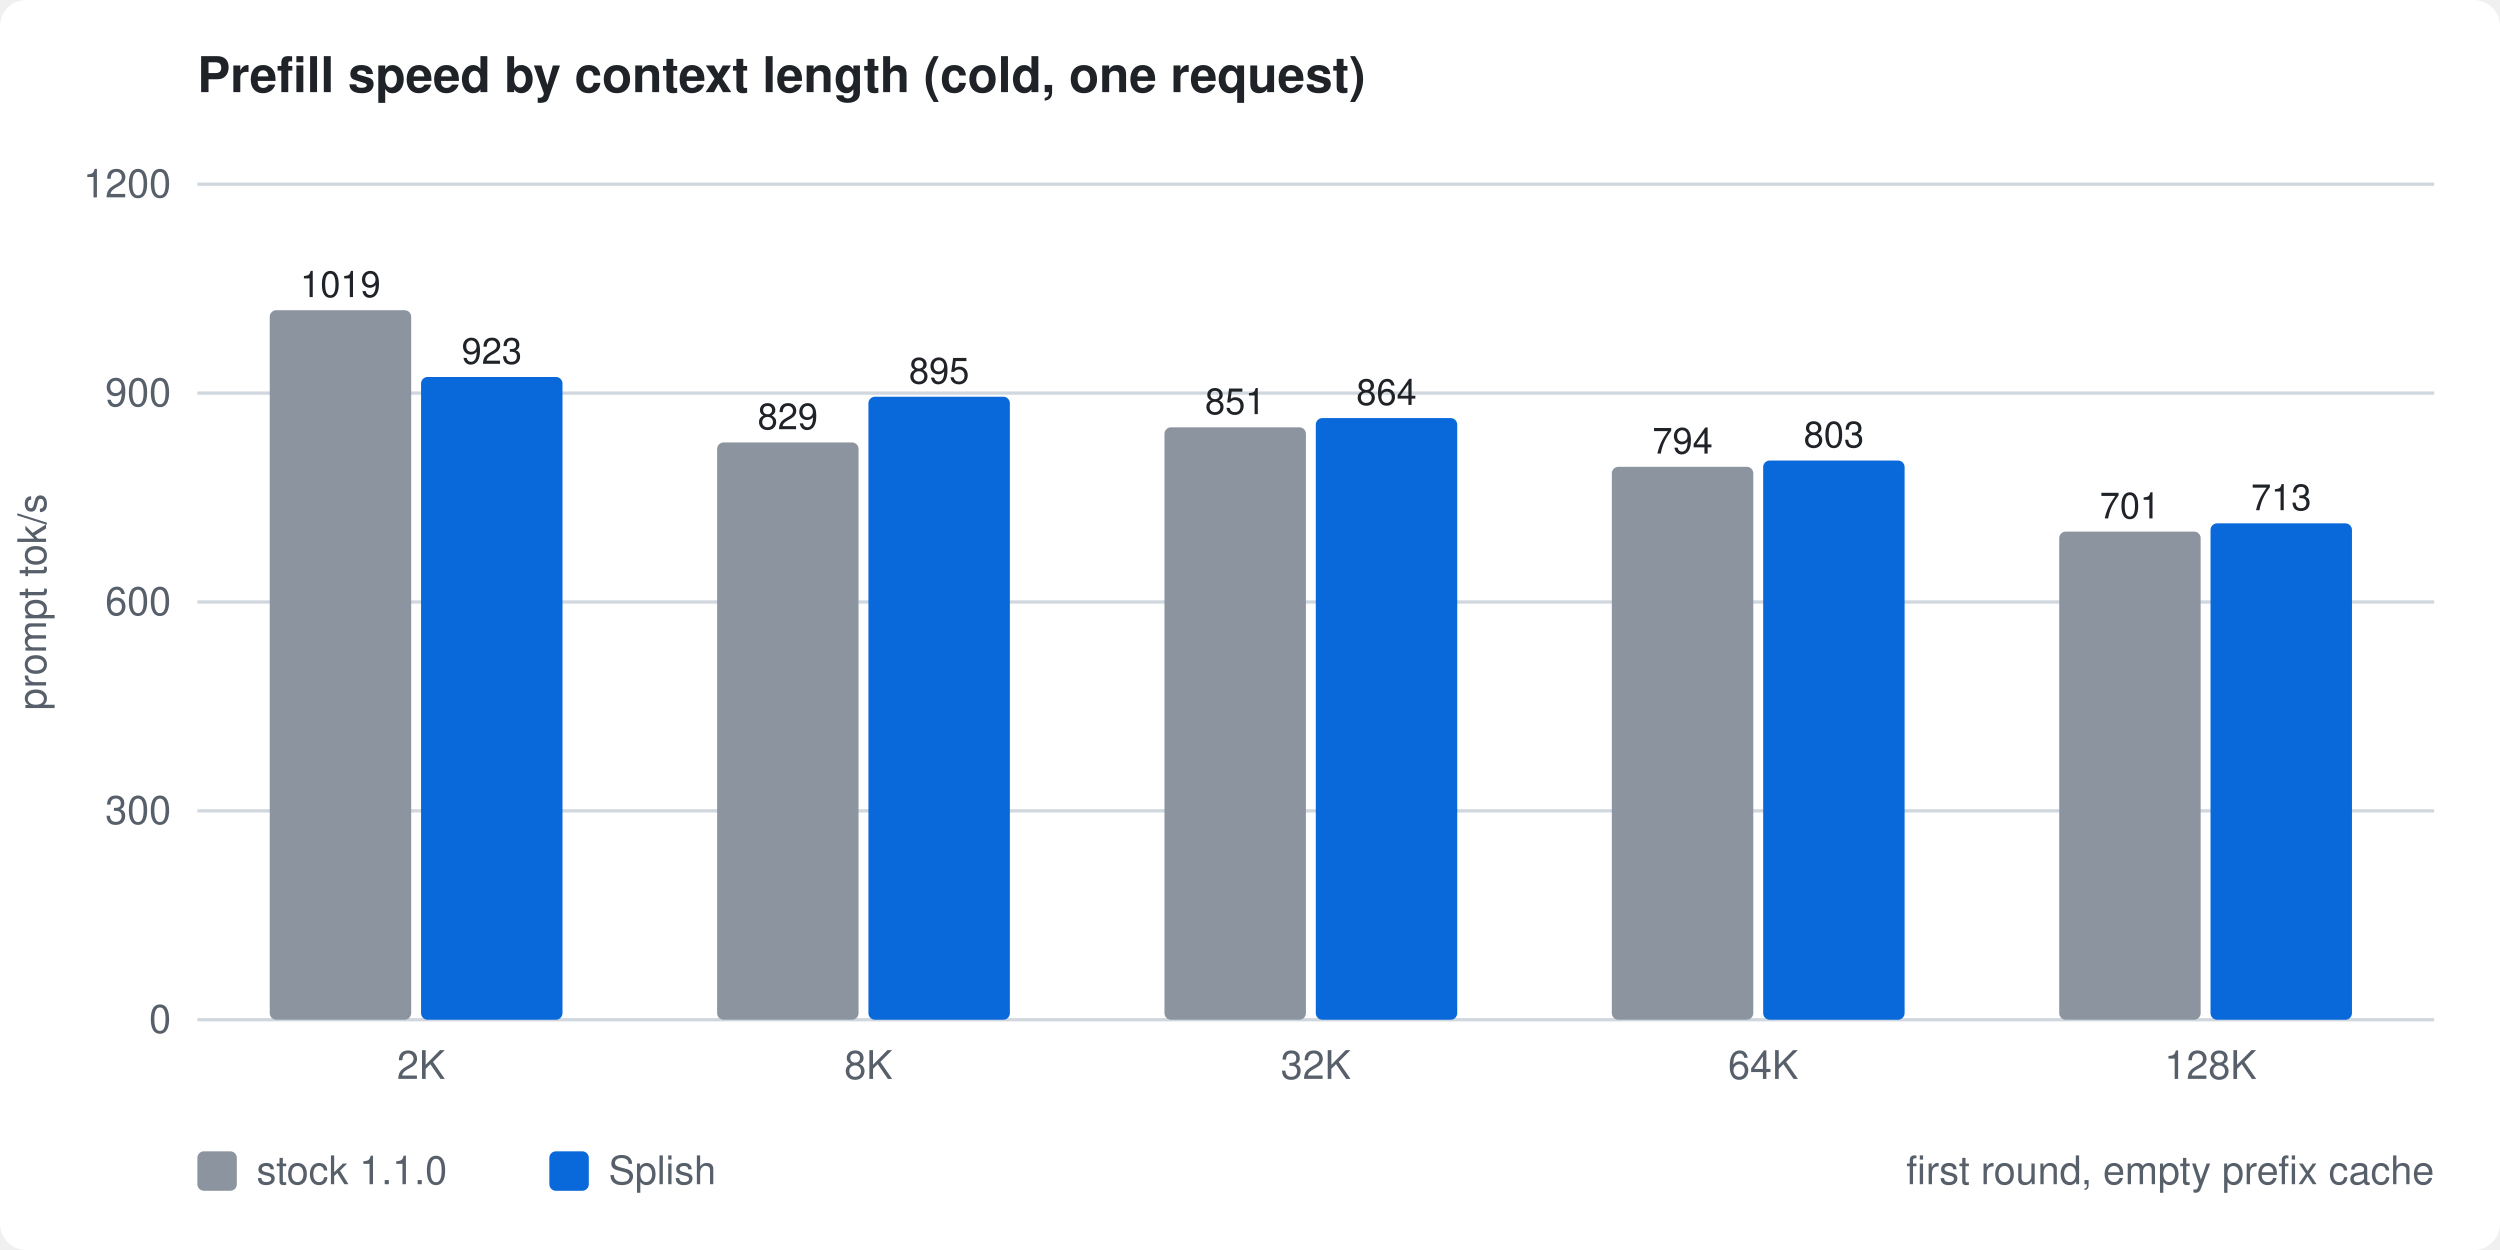
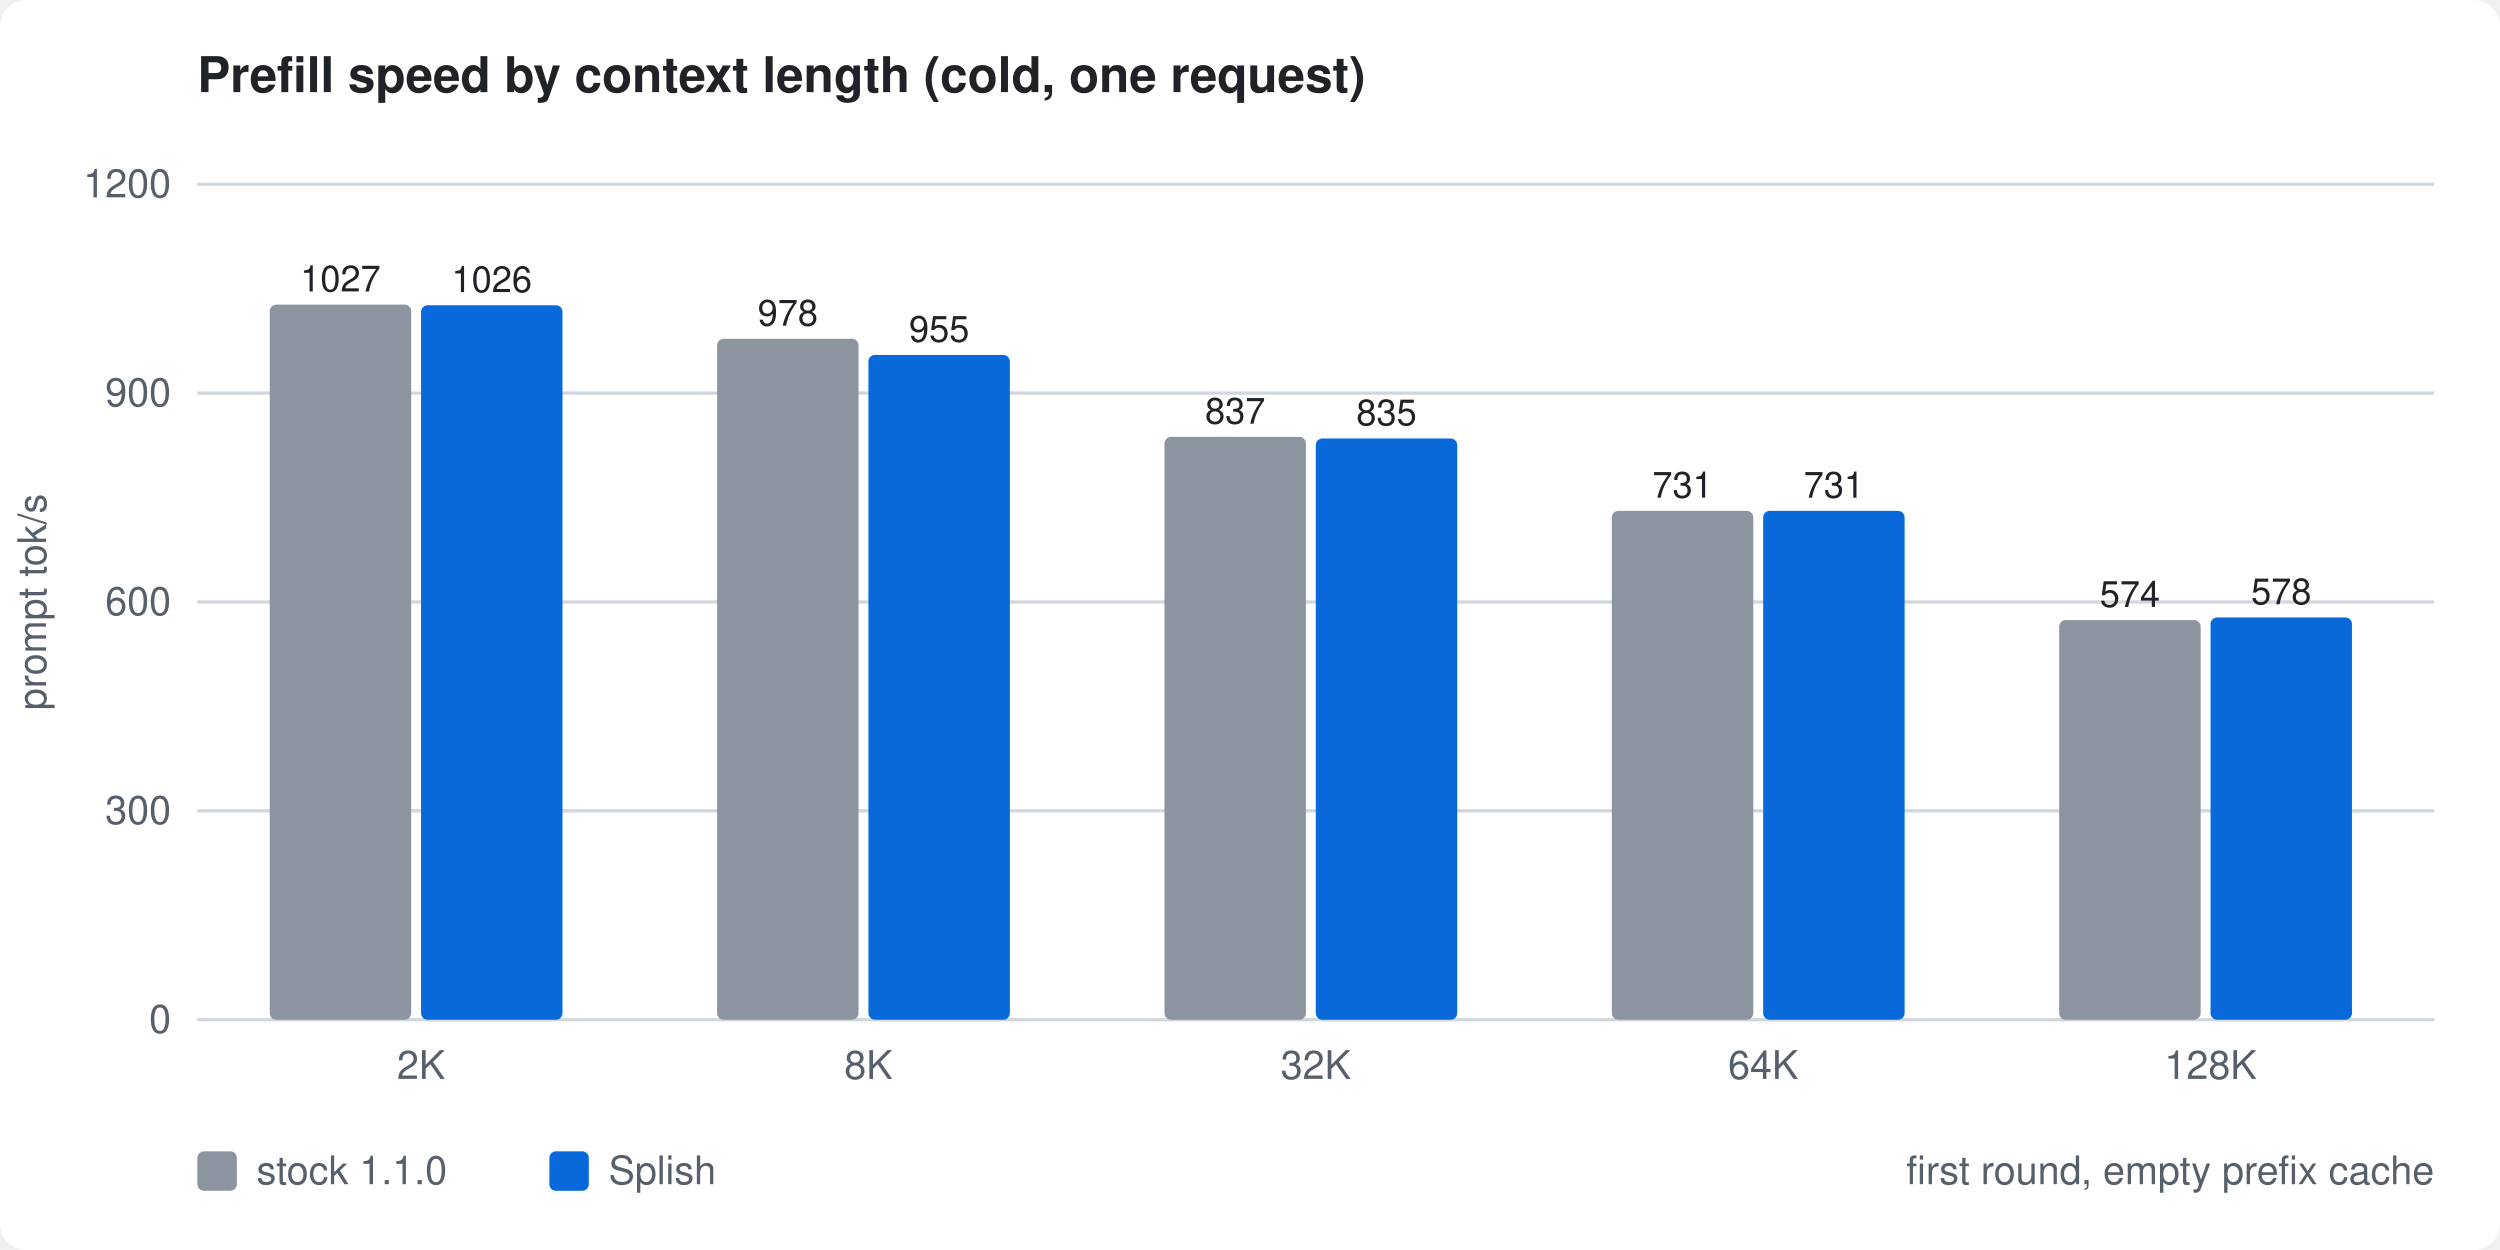
<svg xmlns="http://www.w3.org/2000/svg" width="760" height="380" viewBox="0 0 760 380">
  <style>
  .bg{fill:#ffffff} .t{fill:#1f2328;font:600 15px -apple-system,Segoe UI,Helvetica,Arial,sans-serif}
  .l{fill:#57606a;font:12px -apple-system,Segoe UI,Helvetica,Arial,sans-serif}
  .v{fill:#1f2328;font:11px -apple-system,Segoe UI,Helvetica,Arial,sans-serif}
  .g{stroke:#d0d7de;stroke-width:1} .gain{fill:#1a7f37;font:600 11px -apple-system,Segoe UI,Helvetica,Arial,sans-serif} .s0{fill:#8c959f} .s1{fill:#0969da} .s2{fill:#1a7f37} .s3{fill:#bf8700}
  @media (prefers-color-scheme: dark){
    .bg{fill:#0d1117} .t,.v{fill:#e6edf3} .l{fill:#8d96a0} .g{stroke:#30363d} .gain{fill:#3fb950}
    .s0{fill:#6e7681} .s1{fill:#4493f8} .s2{fill:#3fb950} .s3{fill:#d29922}}
</style>
  <rect class="bg" width="760" height="380" rx="8" />
  <text class="t" x="60" y="28">Prefill speed by context length (cold, one request)</text>
  <line class="g" x1="60" x2="740" y1="310.0" y2="310.0" />
  <text class="l" x="52" y="314.0" text-anchor="end">0</text>
  <line class="g" x1="60" x2="740" y1="246.5" y2="246.5" />
  <text class="l" x="52" y="250.5" text-anchor="end">300</text>
  <line class="g" x1="60" x2="740" y1="183.0" y2="183.0" />
  <text class="l" x="52" y="187.0" text-anchor="end">600</text>
  <line class="g" x1="60" x2="740" y1="119.5" y2="119.5" />
  <text class="l" x="52" y="123.5" text-anchor="end">900</text>
  <line class="g" x1="60" x2="740" y1="56.0" y2="56.0" />
  <text class="l" x="52" y="60.0" text-anchor="end">1200</text>
  <text class="l" x="14" y="183.0" transform="rotate(-90 14 183.0)" text-anchor="middle">prompt tok/s</text>
-   <rect class="s0" x="82.0" y="94.3" width="43.0" height="215.7" rx="2" />
-   <text class="v" x="103.5" y="90.3" text-anchor="middle">1019</text>
-   <rect class="s1" x="128.0" y="114.6" width="43.0" height="195.4" rx="2" />
-   <text class="v" x="149.5" y="110.6" text-anchor="middle">923</text>
+   <rect class="s0" x="82.0" y="92.6" width="43.0" height="217.4" rx="2" />
+   <text class="v" x="103.5" y="88.6" text-anchor="middle">1027</text>
+   <rect class="s1" x="128.0" y="92.8" width="43.0" height="217.2" rx="2" />
+   <text class="v" x="149.5" y="88.8" text-anchor="middle">1026</text>
  <text class="l" x="128.0" y="328" text-anchor="middle">2K</text>
-   <rect class="s0" x="218.0" y="134.5" width="43.0" height="175.5" rx="2" />
-   <text class="v" x="239.5" y="130.5" text-anchor="middle">829</text>
-   <rect class="s1" x="264.0" y="120.6" width="43.0" height="189.4" rx="2" />
-   <text class="v" x="285.5" y="116.6" text-anchor="middle">895</text>
+   <rect class="s0" x="218.0" y="103.0" width="43.0" height="207.0" rx="2" />
+   <text class="v" x="239.5" y="99.0" text-anchor="middle">978</text>
+   <rect class="s1" x="264.0" y="107.9" width="43.0" height="202.1" rx="2" />
+   <text class="v" x="285.5" y="103.9" text-anchor="middle">955</text>
  <text class="l" x="264.0" y="328" text-anchor="middle">8K</text>
-   <rect class="s0" x="354.0" y="129.9" width="43.0" height="180.1" rx="2" />
-   <text class="v" x="375.5" y="125.9" text-anchor="middle">851</text>
-   <rect class="s1" x="400.0" y="127.1" width="43.0" height="182.9" rx="2" />
-   <text class="v" x="421.5" y="123.1" text-anchor="middle">864</text>
+   <rect class="s0" x="354.0" y="132.8" width="43.0" height="177.2" rx="2" />
+   <text class="v" x="375.5" y="128.8" text-anchor="middle">837</text>
+   <rect class="s1" x="400.0" y="133.3" width="43.0" height="176.7" rx="2" />
+   <text class="v" x="421.5" y="129.3" text-anchor="middle">835</text>
  <text class="l" x="400.0" y="328" text-anchor="middle">32K</text>
-   <rect class="s0" x="490.0" y="141.9" width="43.0" height="168.1" rx="2" />
-   <text class="v" x="511.5" y="137.9" text-anchor="middle">794</text>
-   <rect class="s1" x="536.0" y="140.0" width="43.0" height="170.0" rx="2" />
-   <text class="v" x="557.5" y="136.0" text-anchor="middle">803</text>
+   <rect class="s0" x="490.0" y="155.3" width="43.0" height="154.7" rx="2" />
+   <text class="v" x="511.5" y="151.3" text-anchor="middle">731</text>
+   <rect class="s1" x="536.0" y="155.3" width="43.0" height="154.7" rx="2" />
+   <text class="v" x="557.5" y="151.3" text-anchor="middle">731</text>
  <text class="l" x="536.0" y="328" text-anchor="middle">64K</text>
-   <rect class="s0" x="626.0" y="161.6" width="43.0" height="148.4" rx="2" />
-   <text class="v" x="647.5" y="157.6" text-anchor="middle">701</text>
-   <rect class="s1" x="672.0" y="159.1" width="43.0" height="150.9" rx="2" />
-   <text class="v" x="693.5" y="155.1" text-anchor="middle">713</text>
+   <rect class="s0" x="626.0" y="188.5" width="43.0" height="121.5" rx="2" />
+   <text class="v" x="647.5" y="184.5" text-anchor="middle">574</text>
+   <rect class="s1" x="672.0" y="187.7" width="43.0" height="122.3" rx="2" />
+   <text class="v" x="693.5" y="183.7" text-anchor="middle">578</text>
  <text class="l" x="672.0" y="328" text-anchor="middle">128K</text>
  <rect class="s0" x="60" y="350" width="12" height="12" rx="2" />
  <text class="l" x="78" y="360">stock 1.1.0</text>
  <rect class="s1" x="167" y="350" width="12" height="12" rx="2" />
  <text class="l" x="185" y="360">Splish</text>
  <text class="l" x="740" y="360" text-anchor="end">first round, empty prefix cache</text>
</svg>
